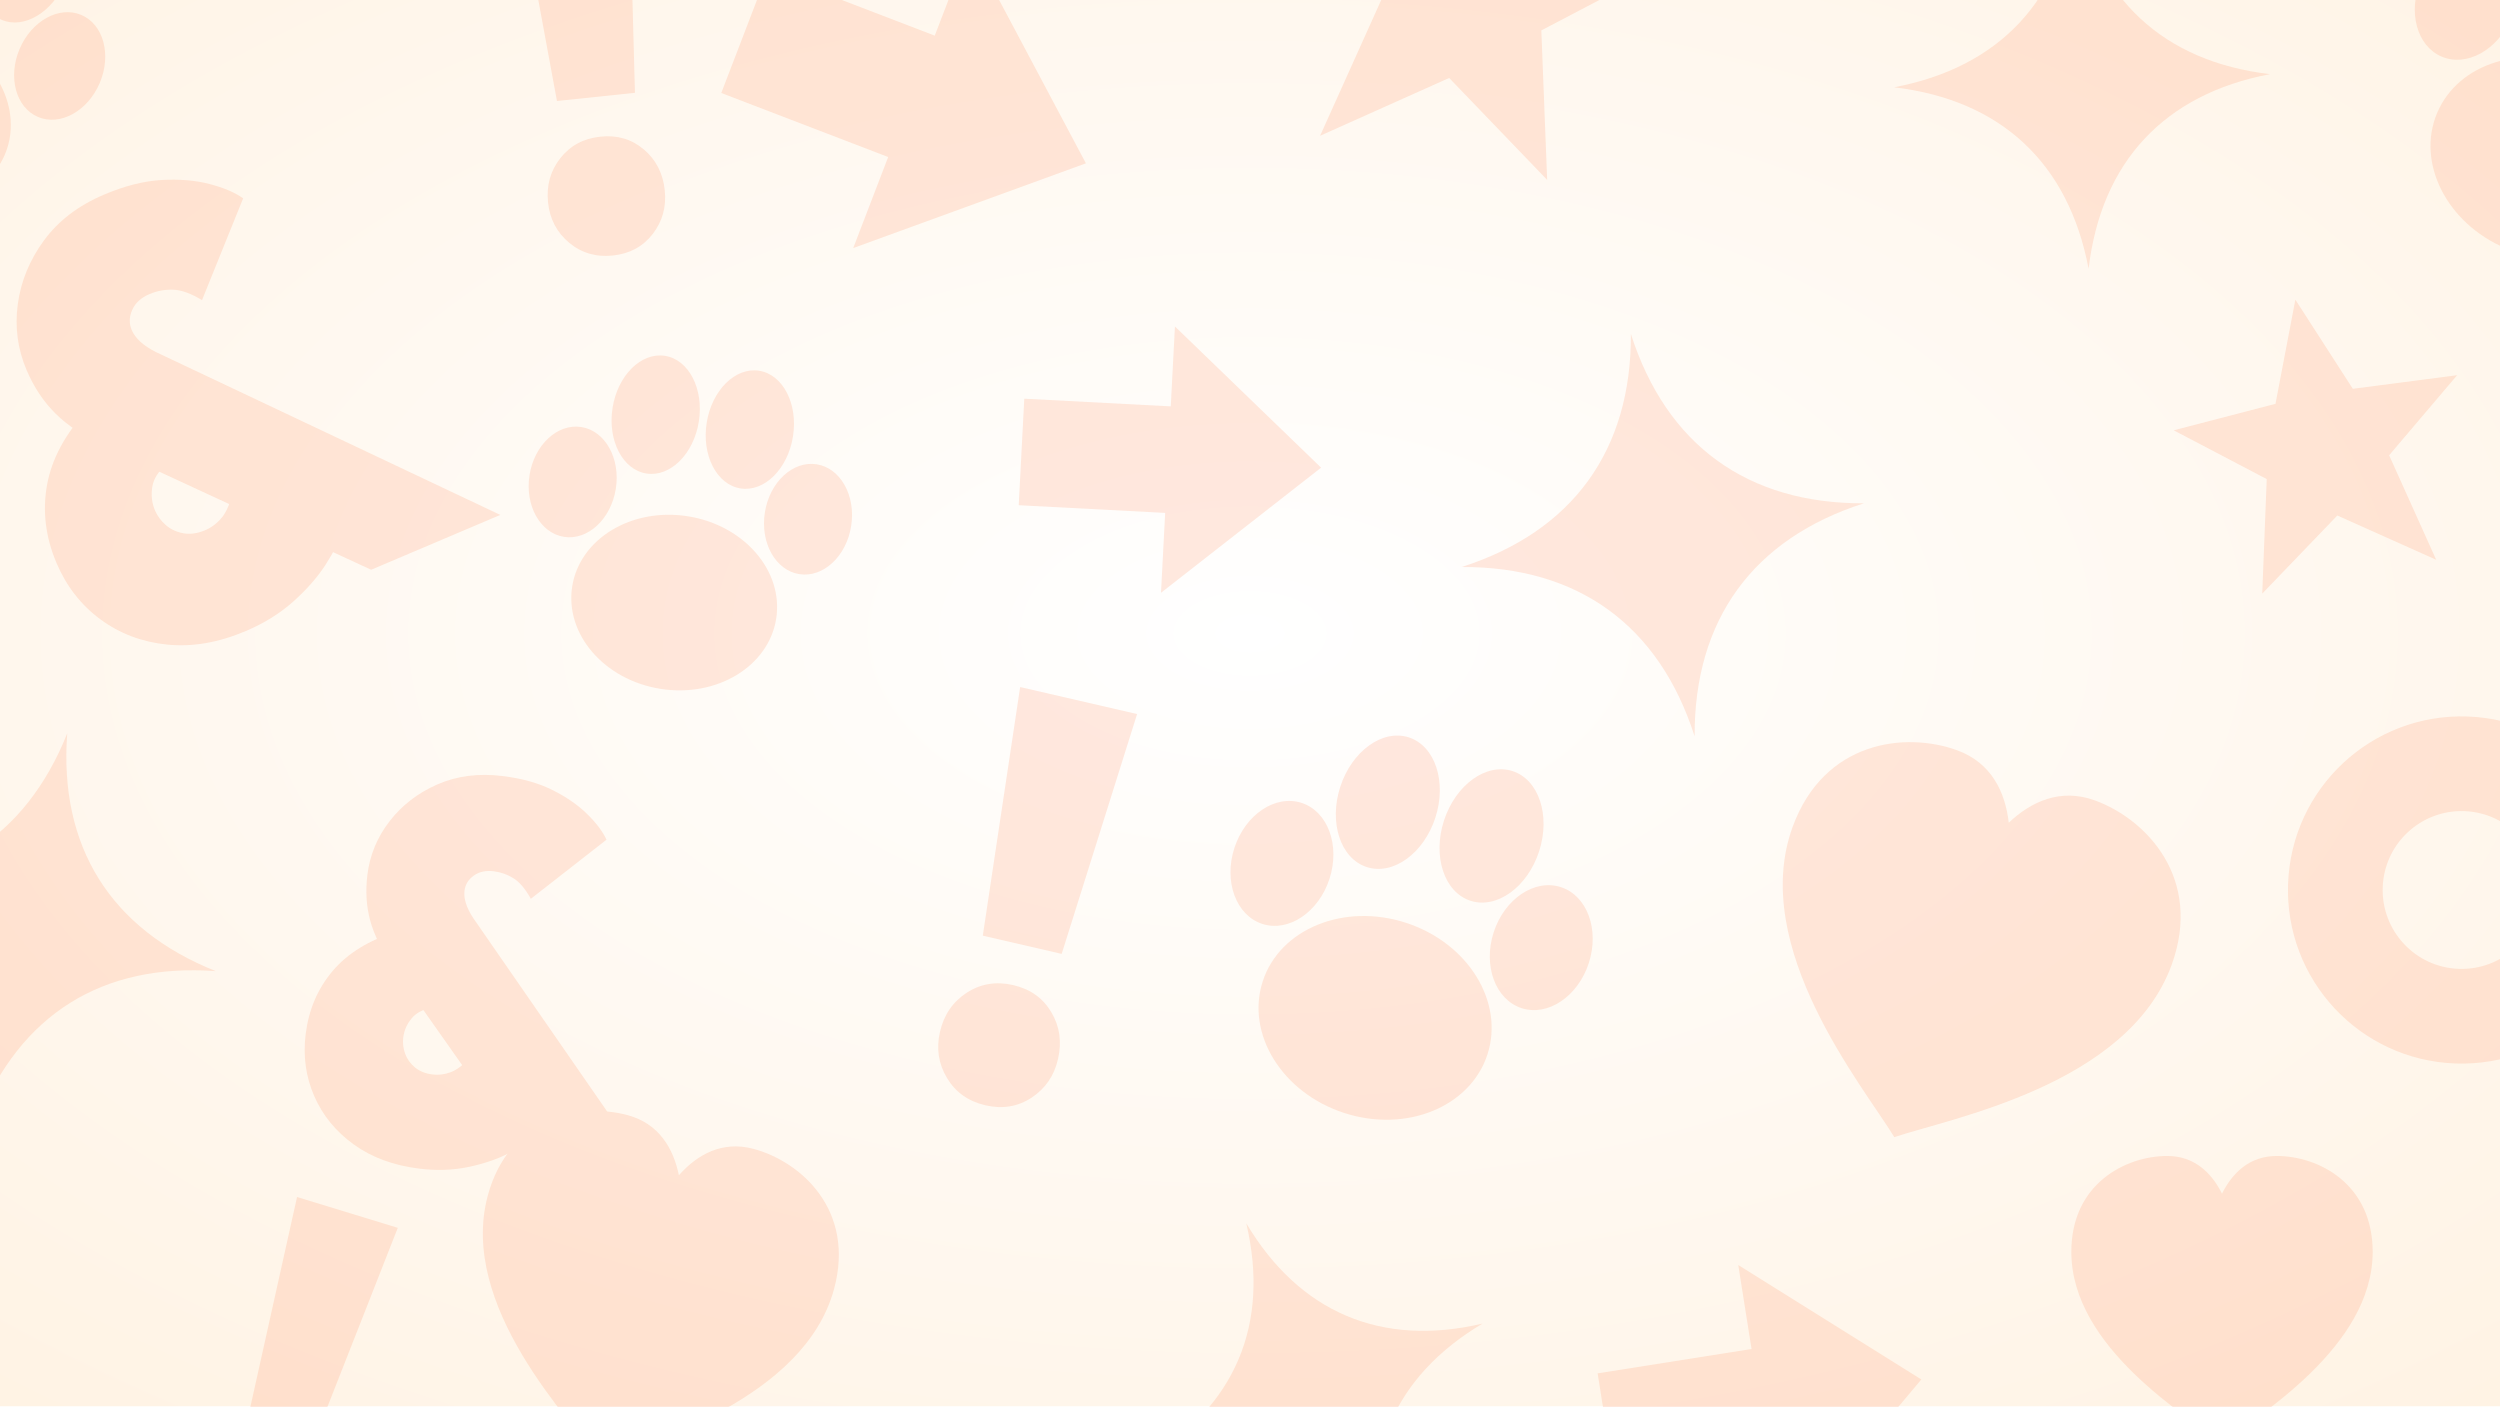
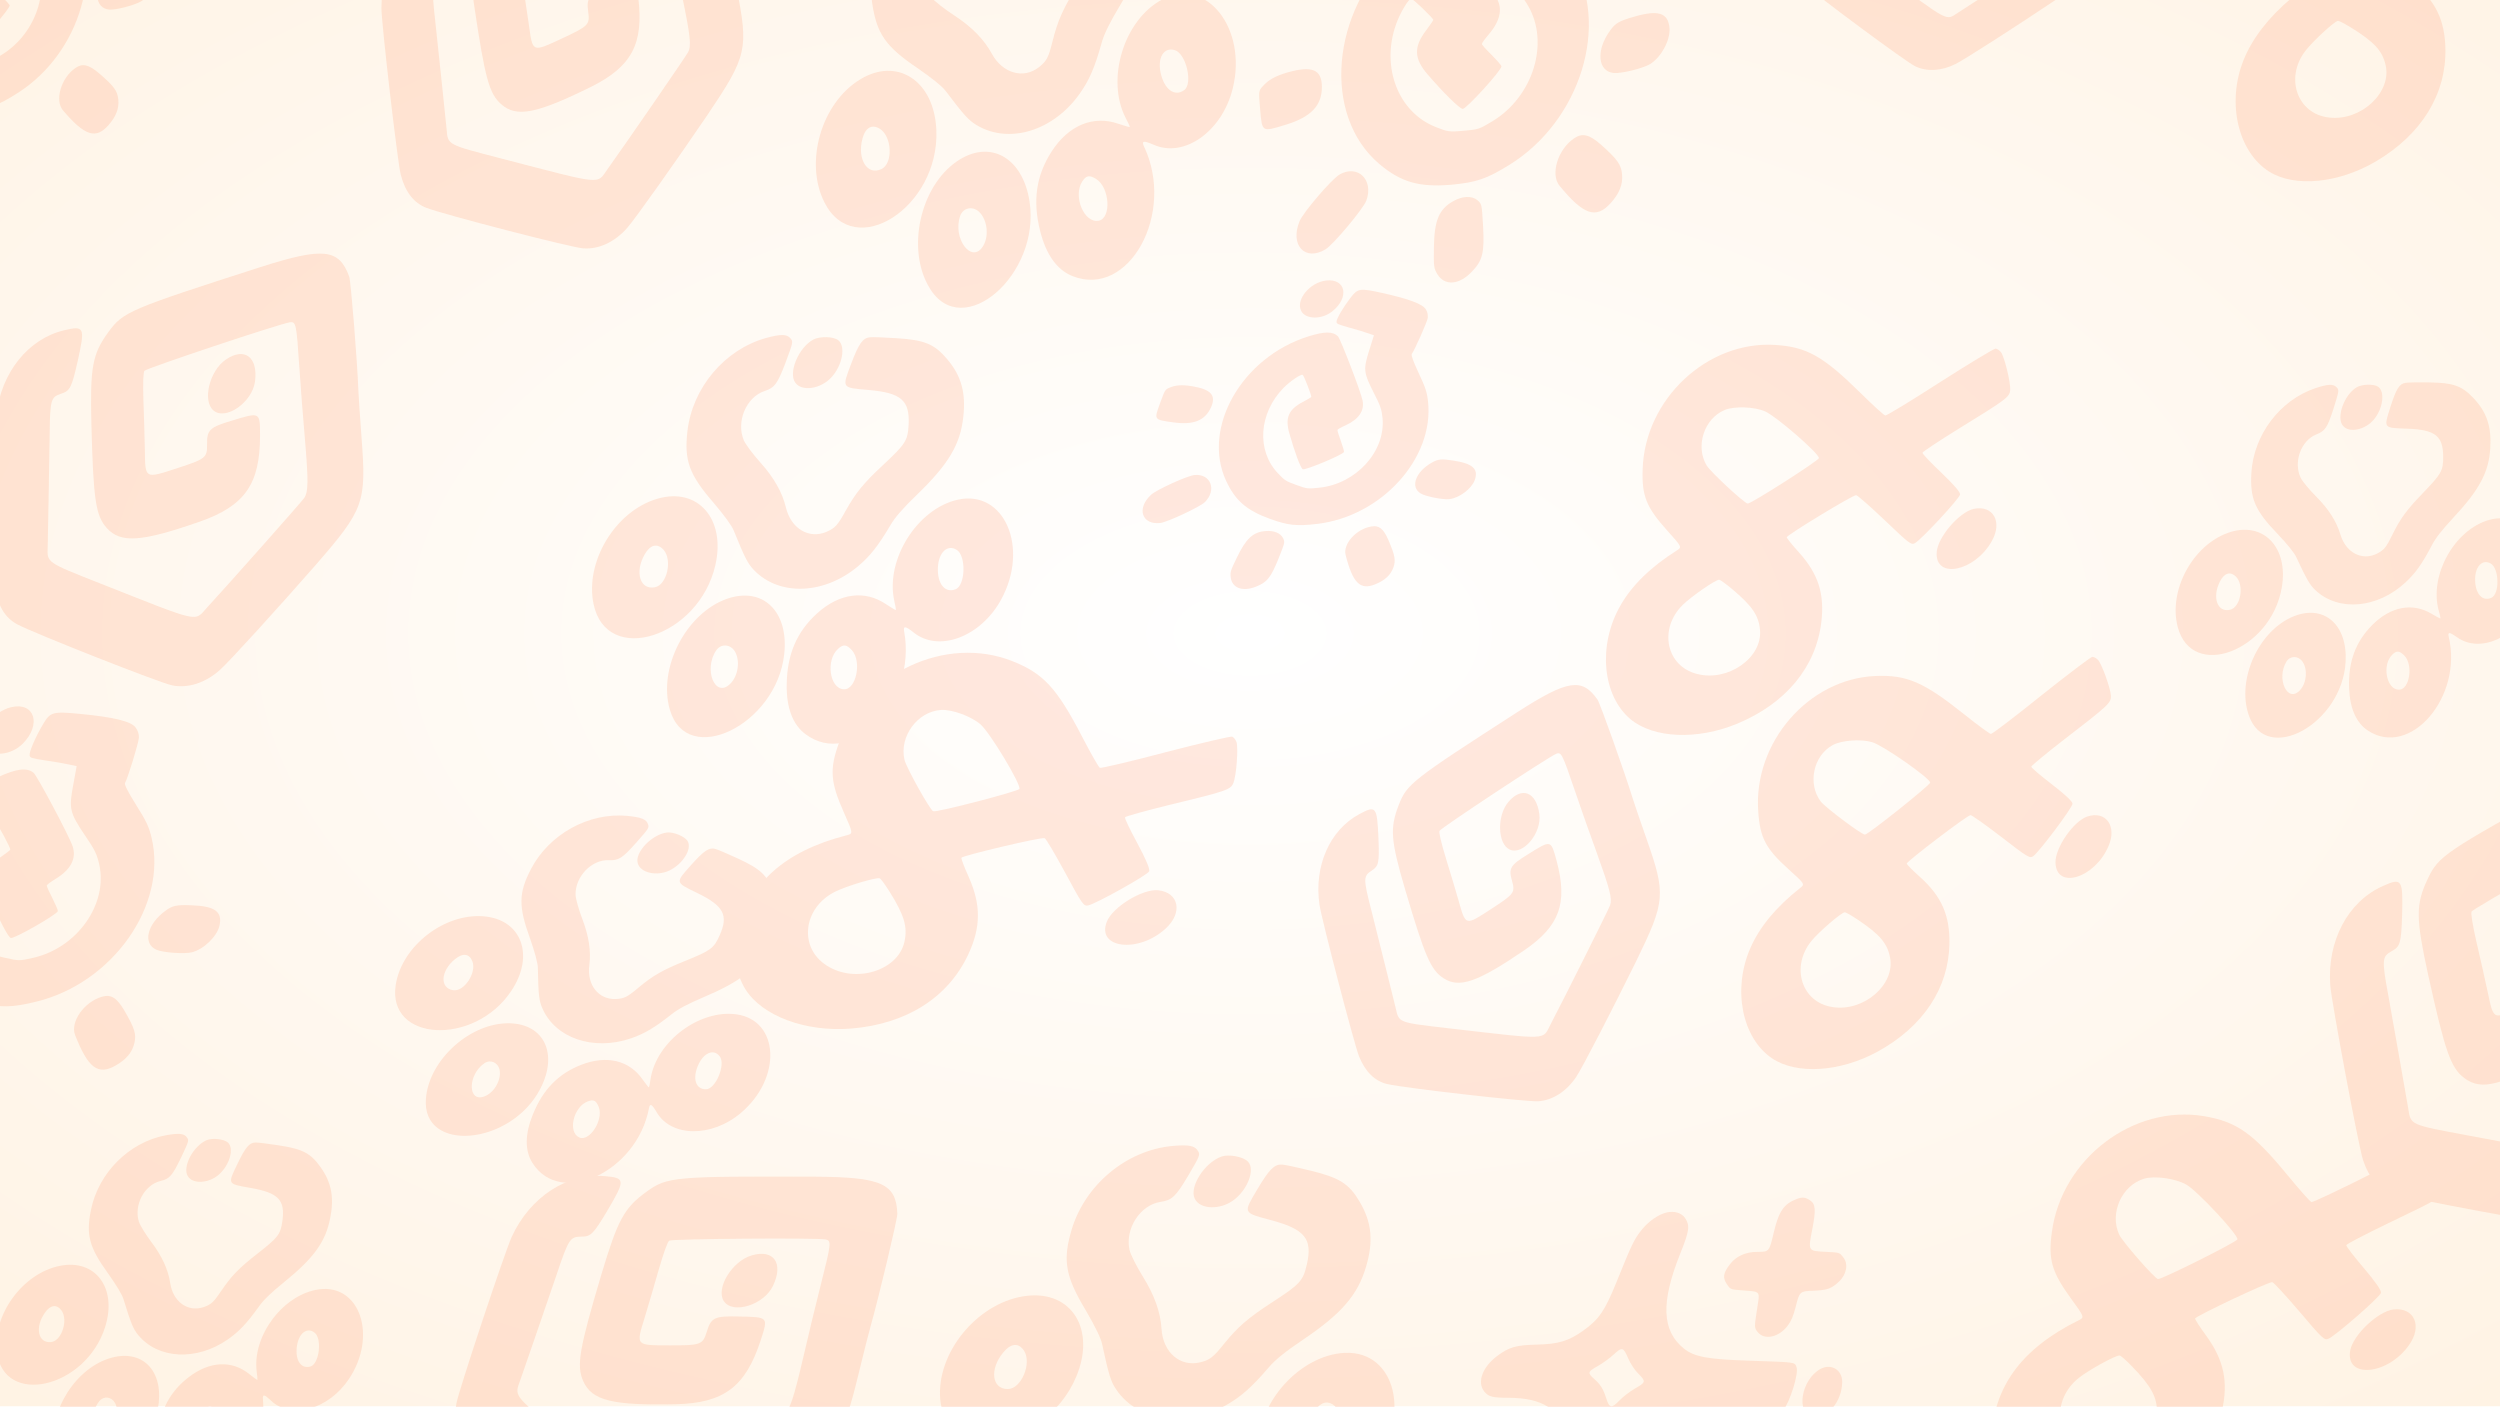
<svg xmlns="http://www.w3.org/2000/svg" width="1920" height="1080" viewBox="0 0 1920 1080">
  <defs>
    <radialGradient id="bg" cx=".5" cy=".45" r=".85">
      <stop offset="0" stop-color="#FFFFFF" />
      <stop offset="1" stop-color="#FFF1E0" />
    </radialGradient>
-     <symbol id="g-sparkle" viewBox="0 0 100 100" overflow="visible">
-       <g fill="currentColor">
-         <path d="M50 4C54 30 70 46 96 50C70 54 54 70 50 96C46 70 30 54 4 50C30 46 46 30 50 4Z" />
-       </g>
-     </symbol>
-     <symbol id="g-heart" viewBox="0 0 100 100" overflow="visible">
-       <g fill="currentColor">
-         <path d="M50 90C40 82 6 62 6 34C6 14 22 6 34 6C42 6 47 11 50 17C53 11 58 6 66 6C78 6 94 14 94 34C94 62 60 82 50 90Z" />
-       </g>
-     </symbol>
-     <symbol id="g-ring" viewBox="0 0 100 100" overflow="visible">
-       <g fill="currentColor">
-         <path fill-rule="evenodd" d="M50 6a44 44 0 1 1 0 88a44 44 0 1 1 0-88Zm0 24a20 20 0 1 0 0 40a20 20 0 1 0 0-40Z" />
+     <symbol id="g-amp" viewBox="0 0 100 100" overflow="visible">
+       <g transform="scale(0.43478)">
+         <g transform="translate(0,230) scale(0.1,-0.1)" fill="currentColor">
+           <path d="M1833 2090 c-155 -116 -288 -210 -296 -210 -7 0 -75 54 -152 120 -222 190 -318 235 -495 234 -384 -2 -713 -356 -698 -751 5 -152 36 -214 162 -336 91 -88 91 -88 61 -110 -139 -102 -238 -213 -295 -332 -112 -232 -66 -513 102 -635 137 -99 385 -92 603 17 265 133 420 348 433 604 8 161 -36 271 -154 385 -41 39 -74 75 -74 80 1 13 355 264 374 264 8 0 85 -59 171 -130 148 -123 159 -130 179 -117 36 24 235 271 235 292 0 13 -37 51 -114 115 -63 52 -115 99 -114 105 0 5 88 73 195 150 259 185 274 199 274 238 0 42 -46 186 -67 209 -9 10 -23 18 -32 18 -9 -1 -143 -95 -298 -210z m-975 -234 c65 -23 321 -216 322 -242 0 -14 -364 -284 -383 -284 -19 0 -220 162 -246 198 -73 104 -33 264 80 320 53 26 164 30 227 8z m-117 -1012 c121 -88 162 -139 175 -221 25 -156 -161 -306 -338 -272 -177 32 -234 239 -107 383 45 51 176 156 195 156 7 0 40 -21 75 -46z M2071 1389 c-80 -24 -191 -173 -191 -258 0 -156 222 -95 306 84 54 113 -7 205 -115 174z" />
+         </g>
      </g>
    </symbol>
    <symbol id="g-paw" viewBox="0 0 100 100" overflow="visible">
-       <g fill="currentColor">
-         <ellipse cx="50" cy="66" rx="26" ry="22" />
-         <ellipse cx="20" cy="40" rx="11" ry="14" />
-         <ellipse cx="38" cy="20" rx="11" ry="15" />
-         <ellipse cx="62" cy="20" rx="11" ry="15" />
-         <ellipse cx="80" cy="40" rx="11" ry="14" />
+       <g transform="scale(0.38911)">
+         <g transform="translate(0,257) scale(0.1,-0.1)" fill="currentColor">
+           <path d="M1619 2533 c-43 -7 -65 -42 -105 -167 -49 -155 -54 -150 117 -156 199 -7 254 -51 254 -200 0 -97 -12 -118 -144 -255 -115 -119 -159 -180 -215 -294 -42 -87 -58 -107 -108 -132 -105 -53 -220 7 -258 136 -27 91 -83 179 -171 267 -47 47 -96 106 -108 130 -54 112 1 265 111 308 61 24 77 48 120 182 39 124 40 130 23 148 -24 27 -61 25 -152 -5 -249 -84 -434 -329 -450 -596 -11 -181 25 -265 183 -429 69 -73 119 -134 133 -165 77 -164 96 -197 138 -236 163 -150 435 -126 633 58 70 65 117 131 185 261 26 51 72 109 152 195 184 197 251 323 260 493 9 149 -26 252 -118 349 -83 88 -144 109 -314 111 -77 1 -152 0 -166 -3z M1274 2501 c-88 -54 -144 -212 -96 -270 42 -53 155 -31 217 42 65 76 82 197 32 232 -31 22 -115 19 -153 -4z M2209 1567 c-244 -69 -423 -389 -356 -637 9 -30 14 -56 13 -58 -2 -1 -29 13 -61 32 -135 82 -290 53 -420 -78 -118 -119 -170 -260 -163 -443 5 -145 50 -246 131 -300 297 -199 672 234 571 660 -8 35 5 35 57 -2 160 -117 413 -7 526 228 158 328 -16 677 -298 598z m10 -307 c61 -32 66 -215 6 -242 -64 -29 -115 29 -115 129 0 92 51 145 109 113z m-609 -648 c66 -66 39 -242 -37 -242 -88 0 -121 173 -48 246 31 31 50 30 85 -4z M369 1476 c-252 -89 -423 -409 -355 -665 101 -379 656 -168 733 278 50 286 -133 474 -378 387z m56 -310 c59 -60 32 -214 -41 -232 -90 -23 -130 86 -73 198 31 62 74 74 114 34z M828 886 c-245 -101 -401 -447 -313 -697 123 -354 658 -59 682 377 15 263 -153 409 -369 320z m64 -316 c39 -54 32 -152 -17 -204 -87 -94 -169 81 -95 202 26 42 81 43 112 2z" />
+         </g>
      </g>
    </symbol>
-     <symbol id="g-arrow" viewBox="0 0 100 100" overflow="visible">
-       <g fill="currentColor">
-         <path d="M6 34H50V10L96 50L50 90V66H6Z" />
+     <symbol id="g-badge" viewBox="0 0 100 100" overflow="visible">
+       <g transform="scale(0.42017)">
+         <g transform="translate(0,238) scale(0.1,-0.1)" fill="currentColor">
+           <path d="M1825 2340 c-787 -136 -824 -146 -924 -249 -110 -113 -134 -185 -172 -511 -50 -436 -50 -531 4 -611 67 -100 187 -108 540 -38 268 54 373 166 412 442 19 139 22 137 -150 110 -132 -20 -150 -33 -160 -116 -10 -76 -19 -82 -189 -112 -198 -35 -193 -38 -172 131 8 65 22 191 31 279 11 102 22 165 30 174 13 13 814 161 873 161 35 0 36 -16 18 -258 -9 -125 -21 -312 -26 -417 -14 -251 -23 -311 -52 -343 -20 -22 -512 -441 -644 -549 -88 -72 -40 -90 -594 224 -294 167 -287 160 -270 255 12 70 63 397 100 631 31 207 38 221 100 232 53 9 65 26 121 174 70 187 67 198 -51 187 -214 -19 -396 -191 -459 -431 -24 -93 -144 -906 -145 -985 -1 -106 31 -183 97 -231 91 -66 771 -451 838 -474 87 -31 192 -13 286 50 59 39 390 314 633 524 322 280 341 316 365 691 8 124 17 248 20 275 17 164 45 632 39 659 -36 168 -124 190 -499 126z M1551 1838 c-104 -51 -170 -220 -111 -283 63 -67 228 18 260 134 38 137 -32 207 -149 149z" />
+         </g>
      </g>
    </symbol>
-     <symbol id="g-star" viewBox="0 0 100 100" overflow="visible">
-       <g fill="currentColor">
-         <path d="M50 6L62 36L94 38L69 58L77 92L50 73L23 92L31 58L6 38L38 36Z" />
+     <symbol id="g-sparkle" viewBox="0 0 100 100" overflow="visible">
+       <g transform="scale(0.33445)">
+         <g transform="translate(0,299) scale(0.1,-0.1)" fill="currentColor">
+           <path d="M1915 2771 c-82 -50 -107 -108 -113 -261 -5 -134 -6 -136 -83 -151 -83 -16 -142 -58 -173 -121 -35 -69 -33 -102 5 -140 30 -30 31 -31 102 -23 145 16 131 28 137 -113 5 -122 5 -124 34 -149 57 -49 152 -9 197 84 17 35 25 72 29 140 6 109 6 109 103 132 90 21 117 38 157 93 44 60 43 135 -1 172 -35 30 -29 29 -135 14 -115 -16 -114 -17 -114 139 0 137 -11 176 -56 193 -36 14 -55 12 -89 -9z M1045 2506 c-54 -25 -111 -84 -147 -153 -38 -72 -48 -113 -102 -391 -41 -208 -69 -273 -162 -371 -84 -89 -152 -125 -301 -157 -137 -30 -182 -53 -250 -128 -87 -95 -105 -207 -42 -260 36 -30 63 -32 172 -11 235 45 368 -9 448 -180 39 -83 49 -169 43 -379 -7 -210 1 -235 75 -257 36 -11 45 -9 94 15 100 49 150 144 168 318 33 340 110 499 279 581 63 31 69 32 448 92 295 47 314 52 333 87 36 67 59 276 34 314 -20 32 -7 32 -340 -21 -276 -44 -369 -45 -450 -3 -176 92 -221 285 -151 647 31 162 29 199 -14 243 -32 32 -83 37 -135 14z m-68 -1043 c22 -33 61 -73 89 -91 64 -44 64 -49 -2 -106 -31 -27 -72 -73 -91 -103 -42 -65 -58 -66 -93 -1 -33 60 -56 85 -107 115 -55 32 -54 41 7 92 28 24 69 67 91 97 50 68 58 67 106 -3z M2300 1644 c-116 -98 -110 -334 9 -334 103 0 182 139 157 275 -16 83 -101 113 -166 59z" />
+         </g>
      </g>
    </symbol>
-     <symbol id="g-amp" viewBox="0 0 100 100" overflow="visible">
-       <g fill="currentColor">
-         <path transform="translate(-0.5 98.4) scale(0.1359 -0.1359)" d="M490 0 174 349Q136 392 120.5 430.0Q105 468 105 513Q105 568 133.5 616.0Q162 664 212.5 694.0Q263 724 330 724Q384 724 424.5 709.5Q465 695 493.0 673.5Q521 652 534 631L409 506Q391 531 373.0 539.5Q355 548 335 548Q313 548 299.5 535.5Q286 523 286 506Q286 495 291.5 483.0Q297 471 308 458L716 0ZM266 -12Q194 -12 140.5 17.5Q87 47 57.5 97.0Q28 147 28 208Q28 276 63.0 329.5Q98 383 171 416L251 284Q228 277 217.5 260.0Q207 243 207 224Q207 209 214.0 195.0Q221 181 235.0 172.0Q249 163 269 163Q286 163 302.0 171.5Q318 180 334 203L469 74Q455 56 425.5 36.0Q396 16 355.0 2.0Q314 -12 266 -12Z" />
-       </g>
-     </symbol>
-     <symbol id="g-bang" viewBox="0 0 100 100" overflow="visible">
-       <g fill="currentColor">
-         <path transform="translate(29.2 98.4) scale(0.1344 -0.1344)" d="M82 283 47 732H262L227 283ZM155 -12Q108 -12 77.0 20.0Q46 52 46 98Q46 145 77.0 177.0Q108 209 155 209Q202 209 232.5 177.0Q263 145 263 98Q263 52 232.5 20.0Q202 -12 155 -12Z" />
+     <symbol id="g-sun" viewBox="0 0 100 100" overflow="visible">
+       <g transform="scale(0.37594)">
+         <g transform="translate(0,266) scale(0.1,-0.1)" fill="currentColor">
+           <path d="M1411 2639 c-184 -24 -198 -32 -227 -124 -29 -91 -49 -199 -40 -221 6 -15 16 -16 109 -9 56 5 127 9 157 9 l55 1 6 -125 c7 -164 18 -186 150 -310 87 -80 107 -105 138 -169 116 -244 -18 -572 -287 -703 -84 -41 -90 -43 -183 -43 -90 0 -99 2 -171 38 -227 112 -312 404 -193 664 31 69 94 155 109 151 13 -3 126 -133 126 -144 0 -3 -22 -30 -49 -60 -89 -97 -93 -170 -18 -275 90 -125 182 -234 202 -237 22 -3 266 222 265 245 0 6 -25 40 -55 76 -30 35 -55 68 -55 74 0 5 22 31 50 58 82 81 103 162 59 234 -37 61 -338 407 -364 419 -53 24 -115 1 -225 -83 -446 -342 -556 -986 -227 -1320 126 -127 238 -170 442 -170 155 1 221 17 370 92 468 235 708 822 503 1236 -34 68 -59 100 -150 190 -74 74 -107 114 -104 125 11 39 28 282 22 315 -4 22 -18 46 -37 61 -39 33 -157 34 -378 5z M952 2579 c-119 -59 -180 -231 -106 -300 57 -53 179 -11 236 81 95 153 14 290 -130 219z M2415 1564 c-94 -18 -120 -30 -156 -72 -101 -115 -102 -249 -2 -268 48 -9 187 13 233 36 73 37 139 139 140 213 0 97 -59 122 -215 91z M224 1406 c-78 -15 -126 -36 -166 -74 -27 -25 -28 -28 -28 -144 0 -143 -3 -141 152 -108 162 34 237 101 246 218 8 107 -49 137 -204 108z M1975 838 c-108 -59 -170 -212 -118 -288 134 -196 210 -230 310 -137 59 55 87 109 87 173 0 61 -20 96 -115 197 -68 71 -110 85 -164 55z M491 740 c-51 -23 -249 -217 -276 -270 -75 -145 13 -256 148 -189 51 26 257 232 280 281 59 125 -33 233 -152 178z M1185 511 c-94 -42 -129 -111 -146 -282 -12 -117 -11 -127 7 -164 38 -79 130 -81 216 -5 75 65 90 111 96 277 4 141 4 141 -21 167 -32 32 -92 35 -152 7z" />
+         </g>
      </g>
    </symbol>
  </defs>
  <rect width="1920" height="1080" fill="url(#bg)" />
  <g color="#FF9C70" opacity="0.22">
-     <use href="#g-paw" width="304" height="304" transform="translate(-202 -109) rotate(23 152 152)" />
-     <use href="#g-bang" width="309" height="309" transform="translate(300 -112) rotate(-6 155 155)" />
-     <use href="#g-arrow" width="312" height="312" transform="translate(544 -82) rotate(21 156 156)" />
-     <use href="#g-star" width="329" height="329" transform="translate(963 -179) rotate(11 164 164)" />
-     <use href="#g-sparkle" width="314" height="314" transform="translate(1442 -95) rotate(-2 157 157)" />
-     <use href="#g-paw" width="342" height="342" transform="translate(1804 -100) rotate(23 171 171)" />
-     <use href="#g-amp" width="351" height="351" transform="translate(-9 128) rotate(-23 175 175)" />
-     <use href="#g-paw" width="305" height="305" transform="translate(373 262) rotate(9 152 152)" />
-     <use href="#g-arrow" width="256" height="256" transform="translate(769 225) rotate(3 128 128)" />
-     <use href="#g-sparkle" width="340" height="340" transform="translate(1107 241) rotate(-9 170 170)" />
-     <use href="#g-star" width="252" height="252" transform="translate(1658 213) rotate(-11 126 126)" />
-     <use href="#g-paw" width="332" height="332" transform="translate(1906 255) rotate(3 166 166)" />
-     <use href="#g-sparkle" width="331" height="331" transform="translate(-148 546) rotate(13 165 165)" />
-     <use href="#g-amp" width="307" height="307" transform="translate(231 597) rotate(7 154 154)" />
-     <use href="#g-bang" width="319" height="319" transform="translate(633 534) rotate(13 160 160)" />
-     <use href="#g-paw" width="349" height="349" transform="translate(899 554) rotate(18 174 174)" />
-     <use href="#g-heart" width="352" height="352" transform="translate(1327 565) rotate(20 176 176)" />
-     <use href="#g-ring" width="303" height="303" transform="translate(1739 532) rotate(2 151 151)" />
-     <use href="#g-bang" width="280" height="280" transform="translate(86 925) rotate(17 140 140)" />
-     <use href="#g-heart" width="313" height="313" transform="translate(338 846) rotate(15 157 157)" />
-     <use href="#g-sparkle" width="303" height="303" transform="translate(858 917) rotate(-22 152 152)" />
-     <use href="#g-arrow" width="272" height="272" transform="translate(1216 943) rotate(-9 136 136)" />
-     <use href="#g-heart" width="263" height="263" transform="translate(1575 872) rotate(0 132 132)" />
-     <use href="#g-star" width="280" height="280" transform="translate(1893 994) rotate(4 140 140)" />
+     <use href="#g-sun" width="289" height="289" transform="translate(-162 -138) rotate(-6 144 144)" />
+     <use href="#g-badge" width="307" height="307" transform="translate(281 -116) rotate(-15 153 153)" />
+     <use href="#g-paw" width="335" height="335" transform="translate(615 -107) rotate(-12 168 168)" />
+     <use href="#g-sun" width="326" height="326" transform="translate(962 -110) rotate(-5 163 163)" />
+     <use href="#g-badge" width="257" height="257" transform="translate(1380 -201) rotate(7 128 128)" />
+     <use href="#g-amp" width="314" height="314" transform="translate(1702 -181) rotate(-4 157 157)" />
+     <use href="#g-badge" width="316" height="316" transform="translate(-20 210) rotate(-8 158 158)" />
+     <use href="#g-paw" width="322" height="322" transform="translate(457 252) rotate(3 161 161)" />
+     <use href="#g-sun" width="253" height="253" transform="translate(885 213) rotate(20 127 127)" />
+     <use href="#g-amp" width="313" height="313" transform="translate(1232 258) rotate(4 156 156)" />
+     <use href="#g-paw" width="280" height="280" transform="translate(1671 290) rotate(-0 140 140)" />
+     <use href="#g-sparkle" width="351" height="351" transform="translate(1926 159) rotate(6 176 176)" />
+     <use href="#g-sun" width="307" height="307" transform="translate(-135 540) rotate(13 154 154)" />
+     <use href="#g-paw" width="291" height="291" transform="translate(312 620) rotate(24 145 145)" />
+     <use href="#g-amp" width="330" height="330" transform="translate(589 501) rotate(22 165 165)" />
+     <use href="#g-badge" width="288" height="288" transform="translate(1005 561) rotate(-23 144 144)" />
+     <use href="#g-amp" width="309" height="309" transform="translate(1326 509) rotate(-2 154 154)" />
+     <use href="#g-badge" width="326" height="326" transform="translate(1779 616) rotate(-19 163 163)" />
+     <use href="#g-paw" width="279" height="279" transform="translate(2 867) rotate(8 139 139)" />
+     <use href="#g-badge" width="322" height="322" transform="translate(353 881) rotate(10 161 161)" />
+     <use href="#g-paw" width="346" height="346" transform="translate(730 875) rotate(13 173 173)" />
+     <use href="#g-sparkle" width="331" height="331" transform="translate(1142 885) rotate(11 165 165)" />
+     <use href="#g-amp" width="329" height="329" transform="translate(1538 852) rotate(10 165 165)" />
+     <use href="#g-badge" width="284" height="284" transform="translate(1958 877) rotate(-21 142 142)" />
  </g>
</svg>
